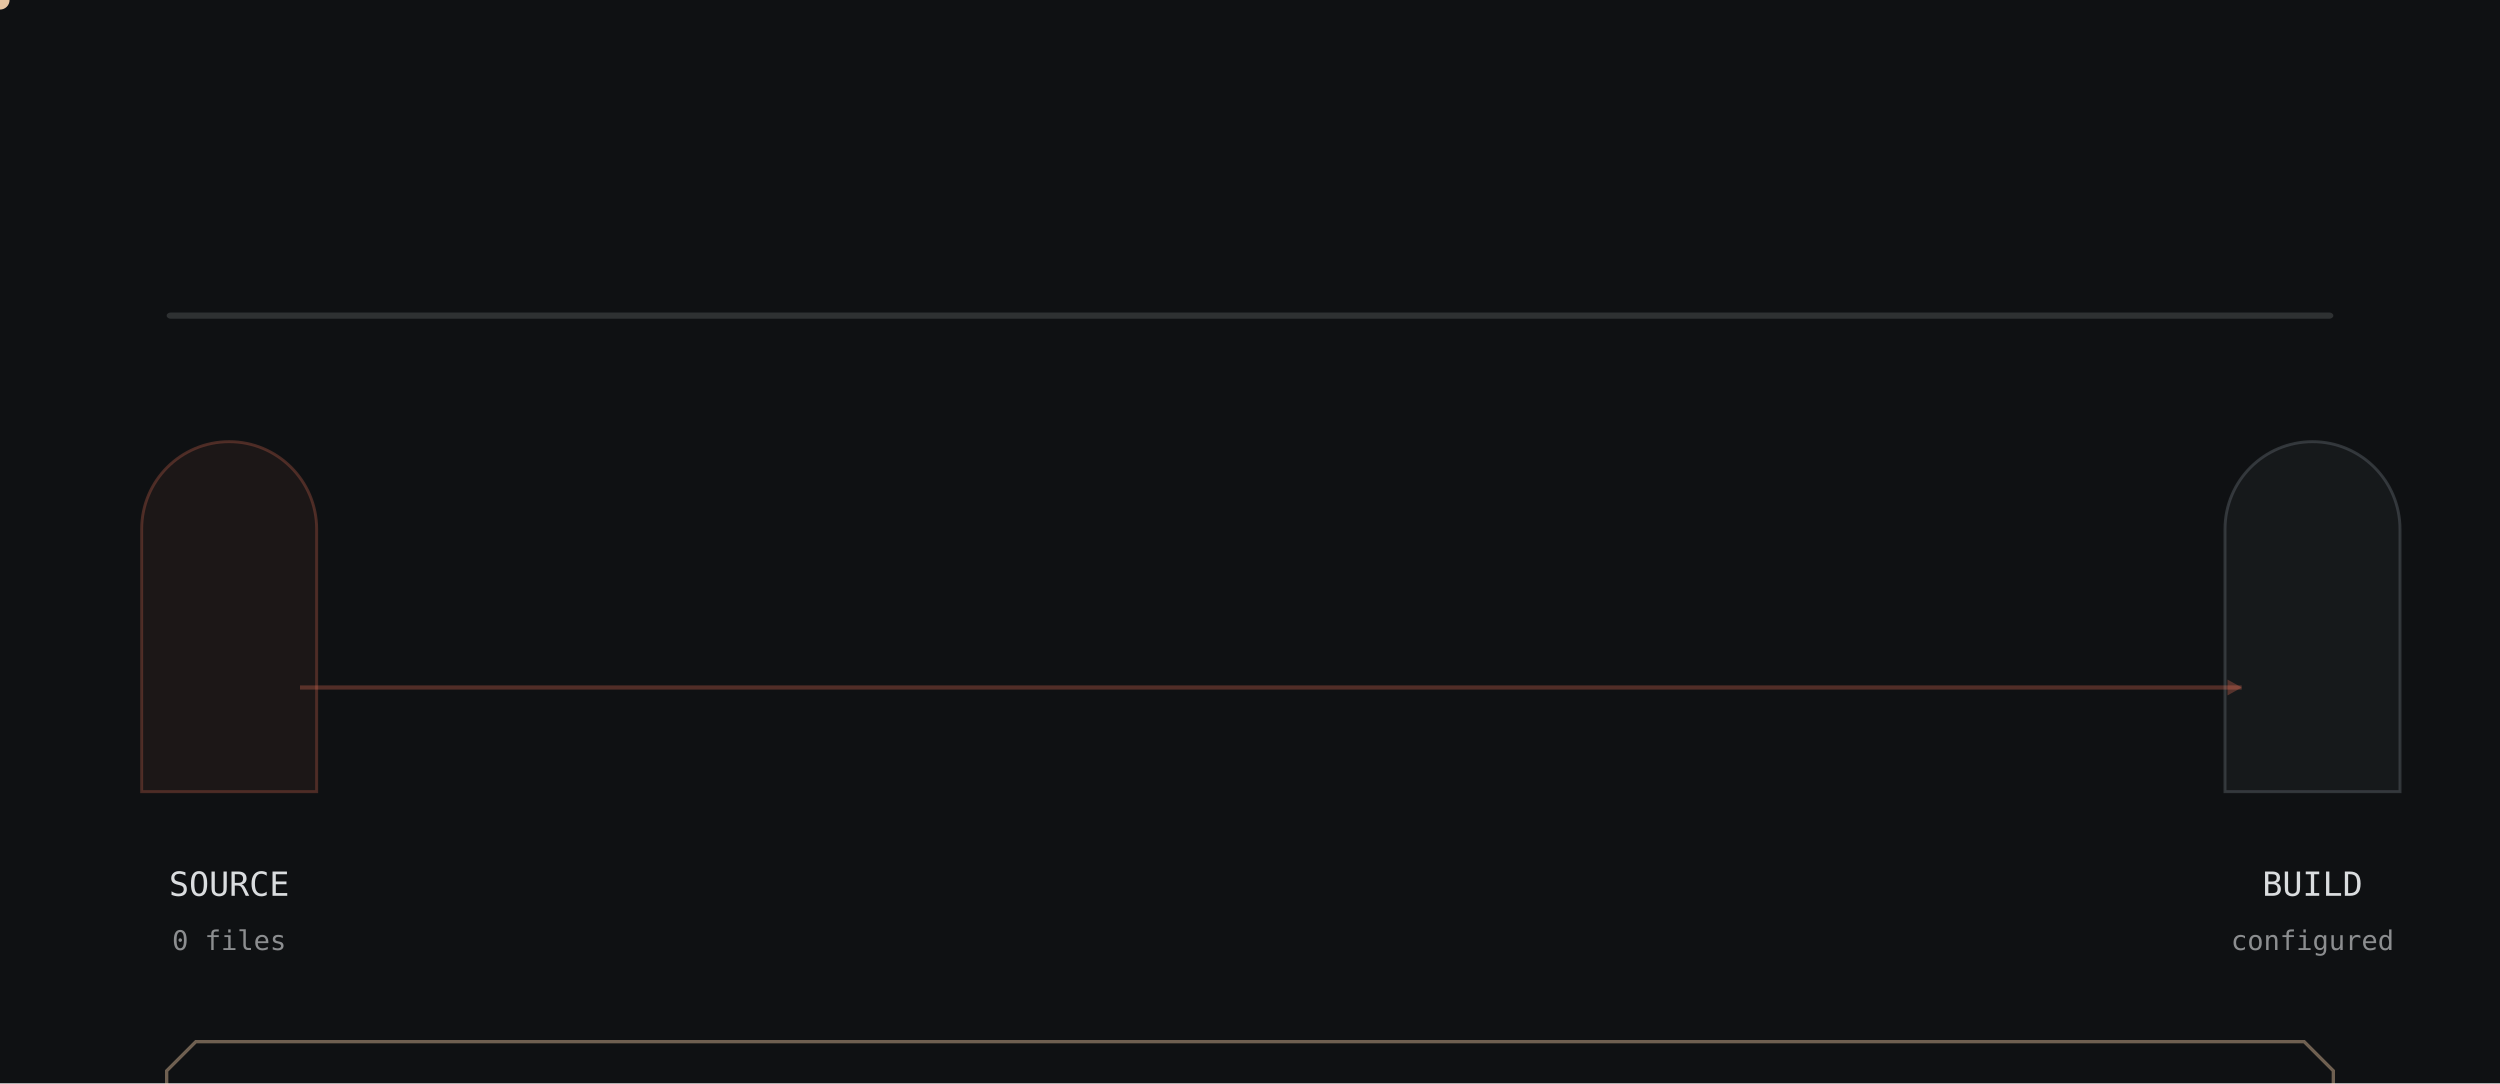
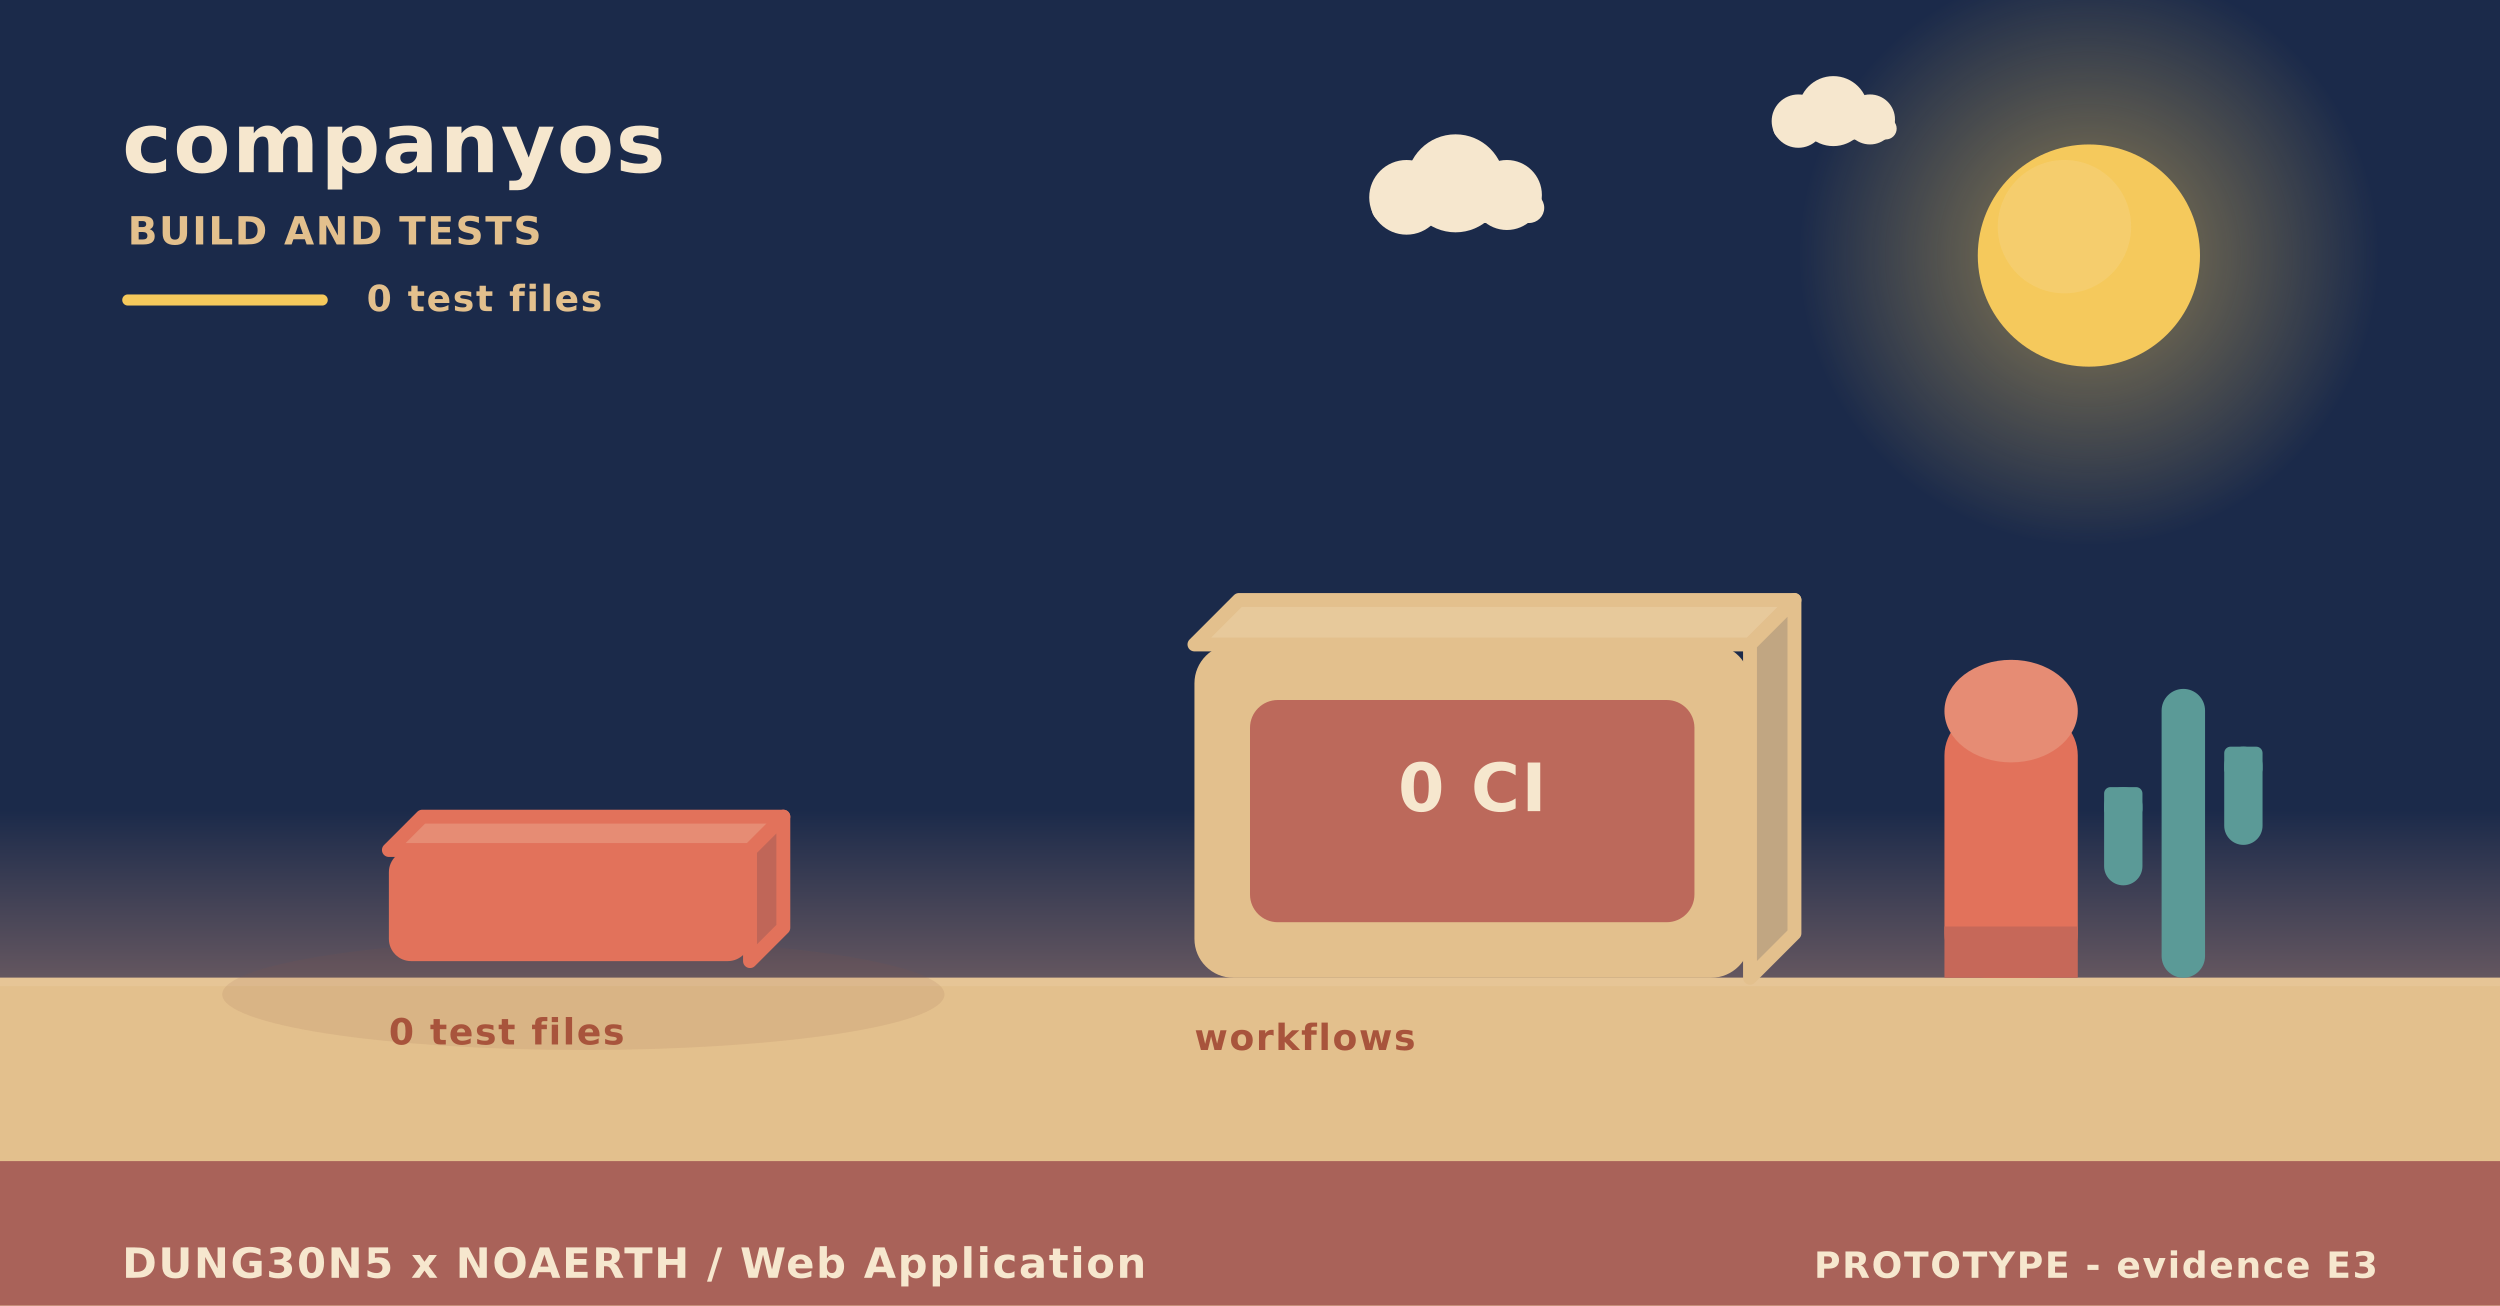
- <svg xmlns="http://www.w3.org/2000/svg" viewBox="0 0 1200 520" width="1200" height="520" role="img" aria-label="companyos build evidence">
-   <rect width="1200" height="520" fill="#0f1113" />
-   <defs>
-     <linearGradient id="gb" x1="0" y1="0" x2="1" y2="1">
-       <stop offset="0%" stop-color="#ff7a5c" />
-       <stop offset="100%" stop-color="#9aa5b1" />
-     </linearGradient>
-   </defs>
-   <rect x="80.00" y="150.00" width="1040.00" height="3.00" rx="2.00" fill="rgba(241,243,245,0.140)" opacity="1.00" />
-   <path d="M68.00,380.00 L68.00,254.00 A42.00,42.00 0 0 1 152.00,254.00 L152.00,380.00 Z" fill="rgba(255,122,92,0.100)" opacity="0.55" stroke="rgba(255,122,92,0.450)" stroke-width="1.4" />
-   <polygon points="-192.26,189.00 -136.83,221.00 -136.83,157.00 -192.26,125.00" fill="#947d67" opacity="0.95" />
-   <polygon points="-247.68,221.00 -192.26,253.00 -192.26,189.00 -247.68,157.00" fill="#78818a" opacity="0.95" />
-   <polygon points="-192.26,125.00 -136.83,157.00 -192.26,189.00 -247.68,157.00" fill="#ff7a5c" opacity="0.95" />
-   <text x="110" y="430" font-family="ui-monospace,Menlo,monospace" font-size="16" fill="rgba(241,243,245,0.900)" text-anchor="middle">SOURCE</text>
-   <text x="110" y="456" font-family="ui-monospace,Menlo,monospace" font-size="13" fill="rgba(241,243,245,0.550)" text-anchor="middle">0 files</text>
-   <path d="M1068.00,380.00 L1068.00,254.00 A42.00,42.00 0 0 1 1152.00,254.00 L1152.00,380.00 Z" fill="rgba(154,165,177,0.100)" opacity="0.55" stroke="rgba(154,165,177,0.450)" stroke-width="1.4" />
-   <polygon points="673.77,689.00 729.19,721.00 729.19,657.00 673.77,625.00" fill="#947d67" opacity="0.95" />
-   <polygon points="618.34,721.00 673.77,753.00 673.77,689.00 618.34,657.00" fill="#78818a" opacity="0.95" />
-   <polygon points="673.77,625.00 729.19,657.00 673.77,689.00 618.34,657.00" fill="#9aa5b1" opacity="0.95" />
-   <text x="1110" y="430" font-family="ui-monospace,Menlo,monospace" font-size="16" fill="rgba(241,243,245,0.900)" text-anchor="middle">BUILD</text>
-   <text x="1110" y="456" font-family="ui-monospace,Menlo,monospace" font-size="13" fill="rgba(241,243,245,0.550)" text-anchor="middle">configured</text>
-   <line x1="144.00" y1="330.00" x2="1076.00" y2="330.00" stroke="rgba(255,122,92,0.500)" stroke-width="2.00" opacity="0.55" />
-   <polygon points="1076.00,330.00 1069.20,326.20 1069.20,333.80" fill="rgba(255,122,92,0.500)" opacity="0.55" />
-   <g opacity="0.9">
-     <circle cx="0.00" cy="0.00" r="4.60" fill="#ffd8b1" opacity="1.00" />
-     <animateTransform attributeName="transform" type="translate" values="144.00,330.00 1076.00,330.00" dur="4.067s" begin="0.0s" repeatCount="indefinite" />
-     <animateTransform attributeName="transform" type="translate" values="1076.00,330.00 144.00,330.00" dur="4.067s" begin="2.033s" repeatCount="indefinite" />
+ <svg xmlns="http://www.w3.org/2000/svg" width="900" height="470" viewBox="0 0 900 470" role="img" aria-label="companyos - how it is verified">
+   <linearGradient id="skyb" x1="0" y1="0" x2="0" y2="1">
+     <stop offset="0" stop-color="#1b2a4a" />
+     <stop offset="0.62" stop-color="#1b2a4a" />
+     <stop offset="1" stop-color="#f3ad8a" />
+   </linearGradient>
+   <rect width="900" height="470" fill="url(#skyb)" />
+   <radialGradient id="sunb">
+     <stop offset="0.35" stop-color="#f5c95c" stop-opacity="0.34" />
+     <stop offset="1" stop-color="#f5c95c" stop-opacity="0" />
+   </radialGradient>
+   <circle cx="752" cy="92" r="104" fill="url(#sunb)" />
+   <circle cx="752" cy="92" r="40" fill="#f5c95c" />
+   <circle cx="743.2" cy="81.6" r="24" fill="#f5d27e" opacity="0.5" />
+   <g>
+     <circle cx="524" cy="66" r="17.64" fill="#f6e7ce" />
+     <circle cx="506.36" cy="71.04" r="13.44" fill="#f6e7ce" />
+     <circle cx="542.48" cy="70.2" r="12.6" fill="#f6e7ce" />
+     <rect x="493.76" y="69.36" width="62.16" height="10.92" rx="5.46" fill="#f6e7ce" />
+     <animateTransform attributeName="transform" type="translate" values="0 0;24 0;0 0" dur="36s" begin="0s" repeatCount="indefinite" />
  </g>
-   <path d="M94.00,500.00 H1106.00 L1120.00,514.00 V546.00 L1106.00,560.00 H94.00 L80.00,546.00 V514.00 Z" fill="none" stroke="rgba(255,216,177,0.500)" stroke-width="1.60" opacity="0.80" />
-   <text x="600" y="536" font-family="ui-monospace,Menlo,monospace" font-size="16" fill="rgba(255,216,177,0.950)" text-anchor="middle">no test suite present in this repository — shown as measured, not implied</text>
+   <g>
+     <circle cx="660" cy="40" r="12.6" fill="#f6e7ce" />
+     <circle cx="647.4" cy="43.6" r="9.6" fill="#f6e7ce" />
+     <circle cx="673.2" cy="43" r="9" fill="#f6e7ce" />
+     <rect x="638.4" y="42.4" width="44.4" height="7.8" rx="3.9" fill="#f6e7ce" />
+     <animateTransform attributeName="transform" type="translate" values="0 0;-18 0;0 0" dur="46s" begin="3s" repeatCount="indefinite" />
+   </g>
+   <rect x="0" y="352" width="900" height="118" fill="#e3c08d" />
+   <rect x="0" y="352" width="900" height="3" fill="#e6c596" />
+   <text x="44" y="62" font-family="Verdana,DejaVu Sans,sans-serif" font-size="30" font-weight="700" letter-spacing="0.6" fill="#f6e7ce" text-anchor="start">companyos</text>
+   <text x="46" y="88" font-family="Verdana,DejaVu Sans,sans-serif" font-size="14" font-weight="700" letter-spacing="0.6" fill="#e3c08d" text-anchor="start">BUILD AND TESTS</text>
+   <rect x="44" y="106" width="74" height="4" rx="2" fill="#f5c95c" />
+   <text x="132" y="112" font-family="Verdana,DejaVu Sans,sans-serif" font-size="13" font-weight="700" letter-spacing="0.6" fill="#e3c08d" text-anchor="start">0 test files</text>
+   <ellipse cx="210" cy="358" rx="130" ry="20" fill="rgba(138,90,68,0.11)" />
+   <g>
+     <path d="M140,306 L270,306 L282,294 L152,294 Z" fill="#e68c74" stroke="#e2725b" stroke-width="5" stroke-linejoin="round" />
+     <path d="M270,306 L282,294 L282,334 L270,346 Z" fill="#c06658" stroke="#e2725b" stroke-width="5" stroke-linejoin="round" />
+     <rect x="140" y="306" width="130" height="40" rx="8" fill="#e2725b" />
+     <animateTransform attributeName="transform" type="translate" values="0 10;0 0" dur="0.8s" begin="0.5s" fill="freeze" />
+   </g>
+   <text x="140" y="376" font-family="Verdana,DejaVu Sans,sans-serif" font-size="13" font-weight="700" letter-spacing="0.6" fill="#a8543c" text-anchor="start">0 test files</text>
+   <path d="M430,232 L630,232 L646,216 L446,216 Z" fill="#e7c99b" stroke="#e3c08d" stroke-width="5" stroke-linejoin="round" />
+   <path d="M630,232 L646,216 L646,336 L630,352 Z" fill="#c1a682" stroke="#e3c08d" stroke-width="5" stroke-linejoin="round" />
+   <rect x="430" y="232" width="200" height="120" rx="14" fill="#e3c08d" />
+   <rect x="450" y="252" width="160" height="80" rx="10" fill="#ba6458" opacity="0.94" />
+   <text x="530" y="292" font-family="Verdana,DejaVu Sans,sans-serif" font-size="24" font-weight="700" letter-spacing="0.6" fill="#f6e7ce" text-anchor="middle">0 CI</text>
+   <text x="430" y="378" font-family="Verdana,DejaVu Sans,sans-serif" font-size="13" font-weight="700" letter-spacing="0.6" fill="#a8543c" text-anchor="start">workflows</text>
+   <rect x="700" y="256" width="48" height="96" rx="16" fill="#e2725b" />
+   <ellipse cx="724" cy="256" rx="24" ry="18.46" fill="#e68c74" />
+   <rect x="700" y="333.54" width="48" height="18.46" fill="#c66859" />
+   <rect x="778.18" y="248" width="15.64" height="104" rx="7.82" fill="#5b9a97" />
+   <rect x="757.48" y="283.36" width="13.8" height="35.36" rx="6.9" fill="#5b9a97" />
+   <rect x="757.48" y="283.36" width="13.8" height="10.4" rx="2.3" fill="#5b9a97" />
+   <rect x="800.72" y="268.8" width="13.8" height="35.36" rx="6.9" fill="#5b9a97" />
+   <rect x="800.72" y="268.8" width="13.8" height="10.4" rx="2.3" fill="#5b9a97" />
+   <rect x="0" y="418" width="900" height="52" rx="0" fill="#a65c56" opacity="0.94" />
+   <text x="44" y="460" font-family="Verdana,DejaVu Sans,sans-serif" font-size="15" font-weight="700" letter-spacing="0.6" fill="#f6e7ce" text-anchor="start">DUNG30N5 x NOAERTH  /  Web Application</text>
+   <text x="856" y="460" font-family="Verdana,DejaVu Sans,sans-serif" font-size="13" font-weight="700" letter-spacing="0.6" fill="#f6e7ce" text-anchor="end">PROTOTYPE  -  evidence E3</text>
</svg>
